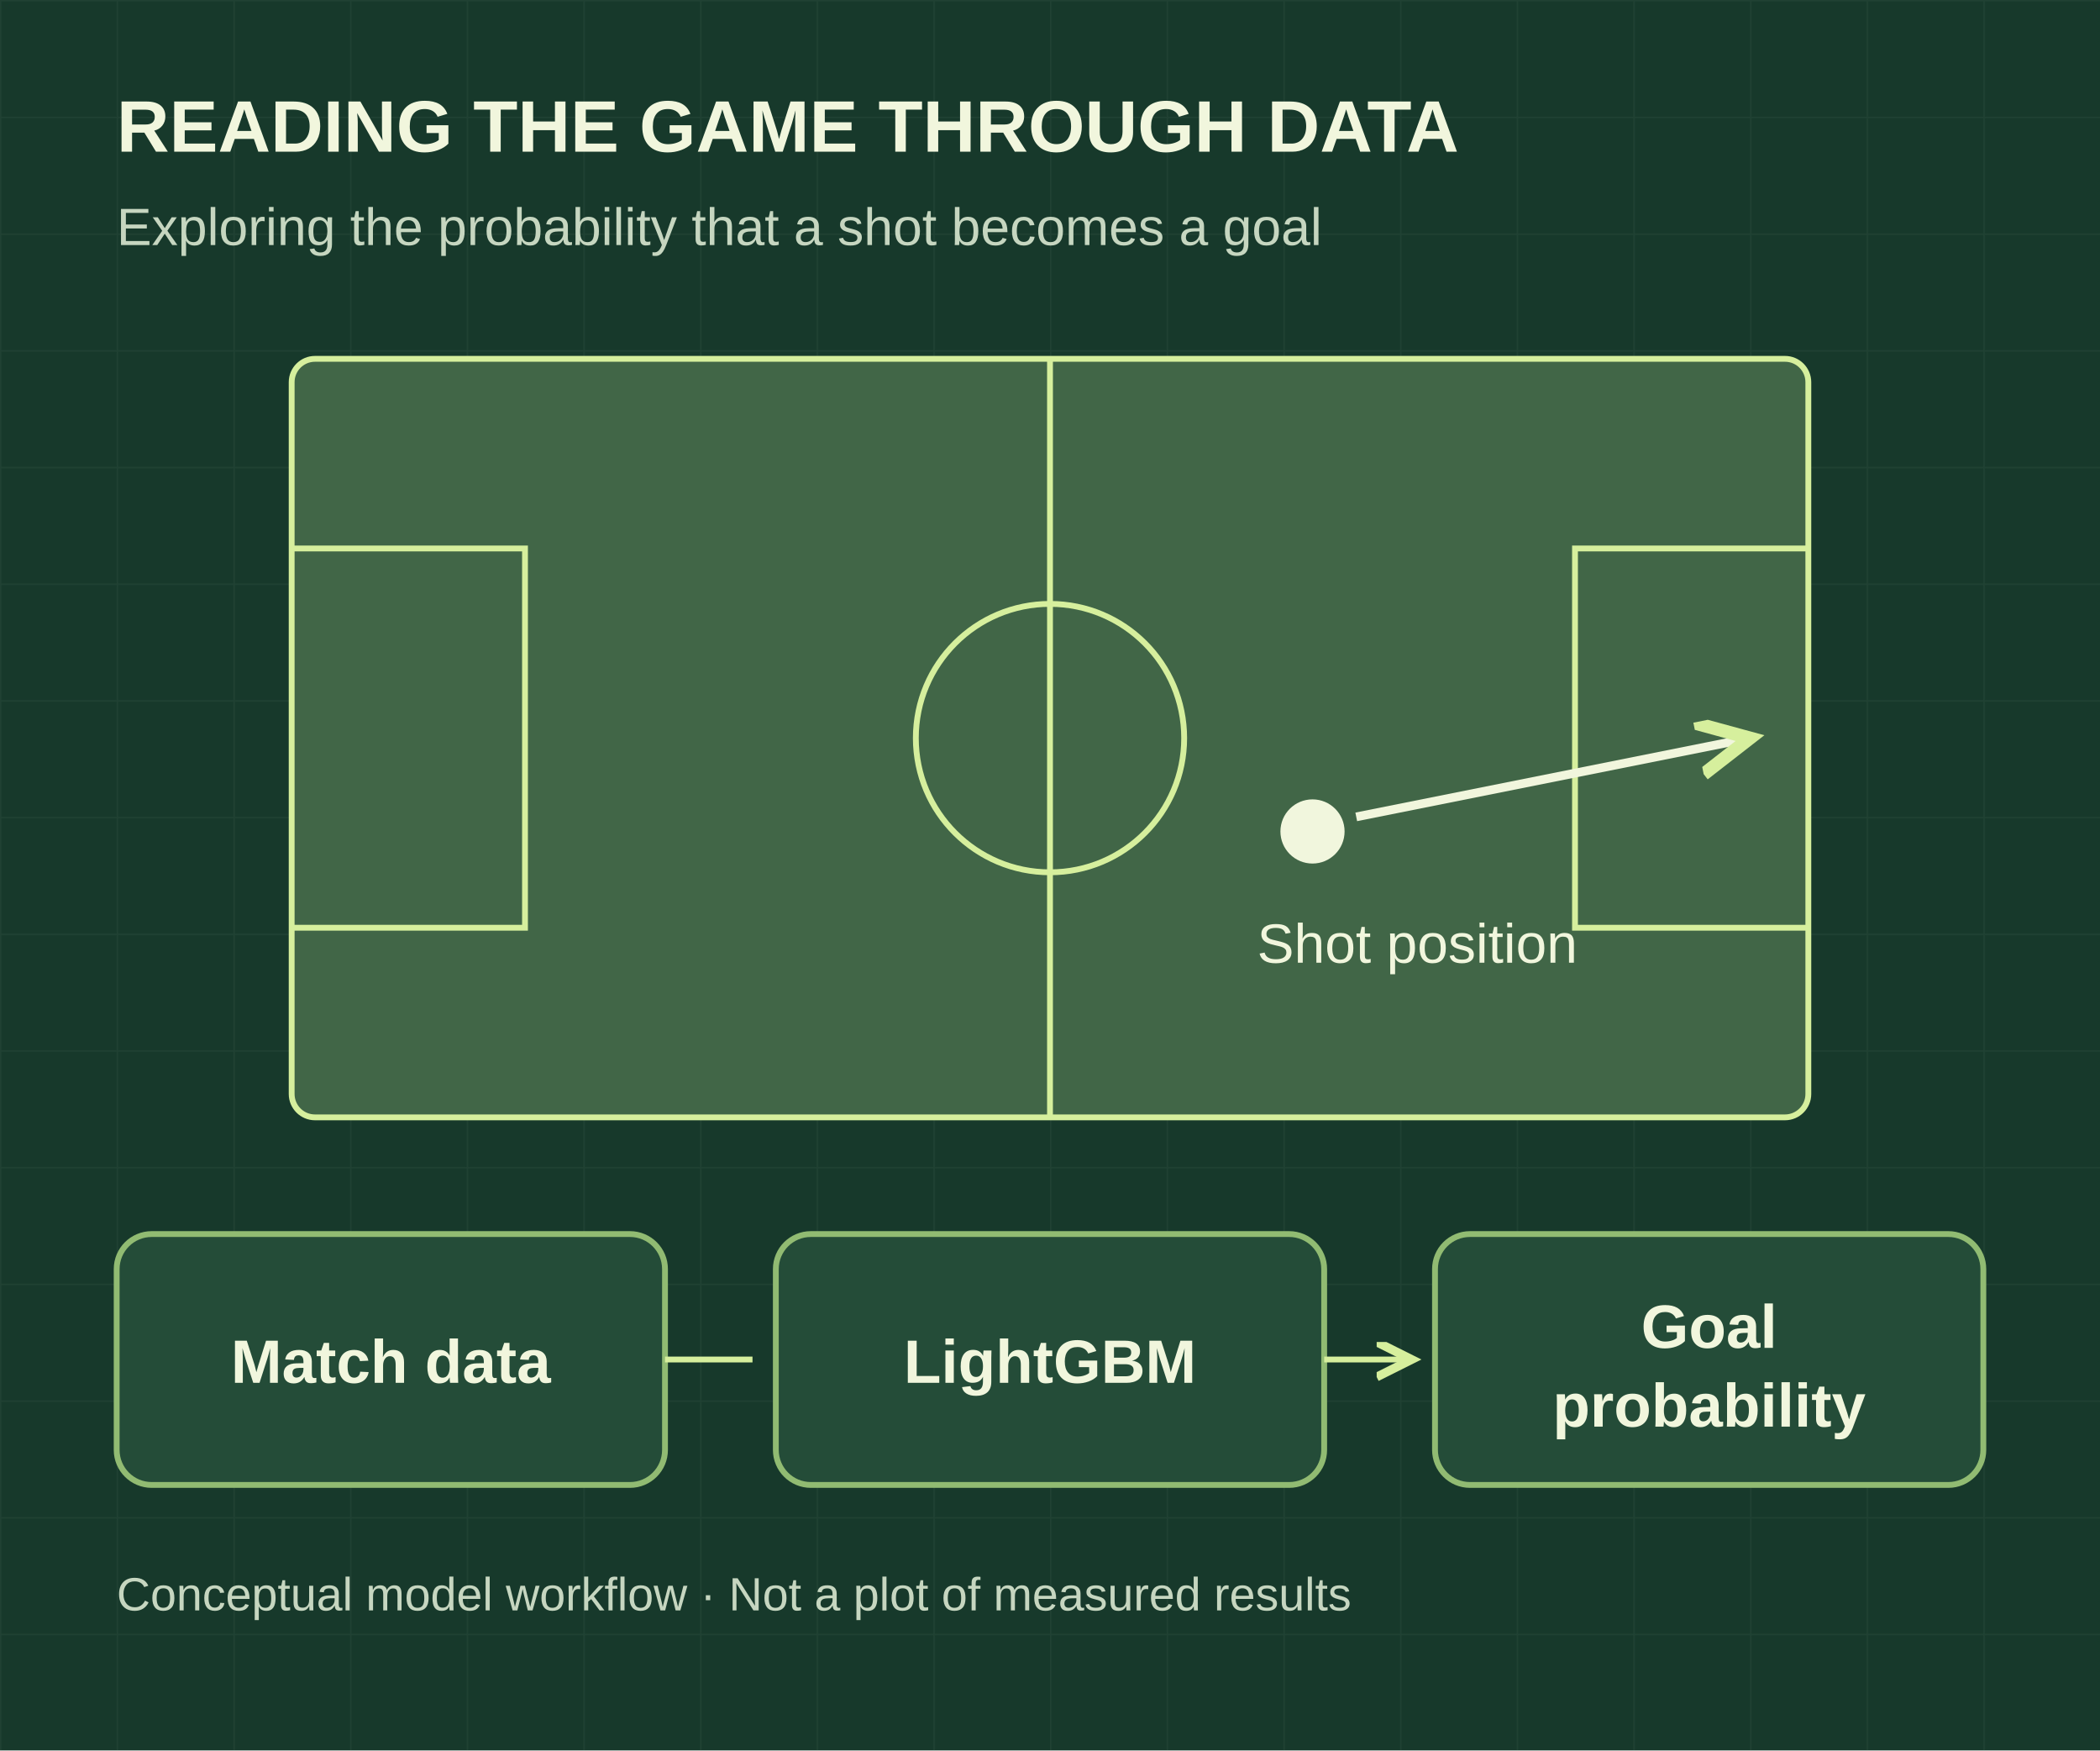
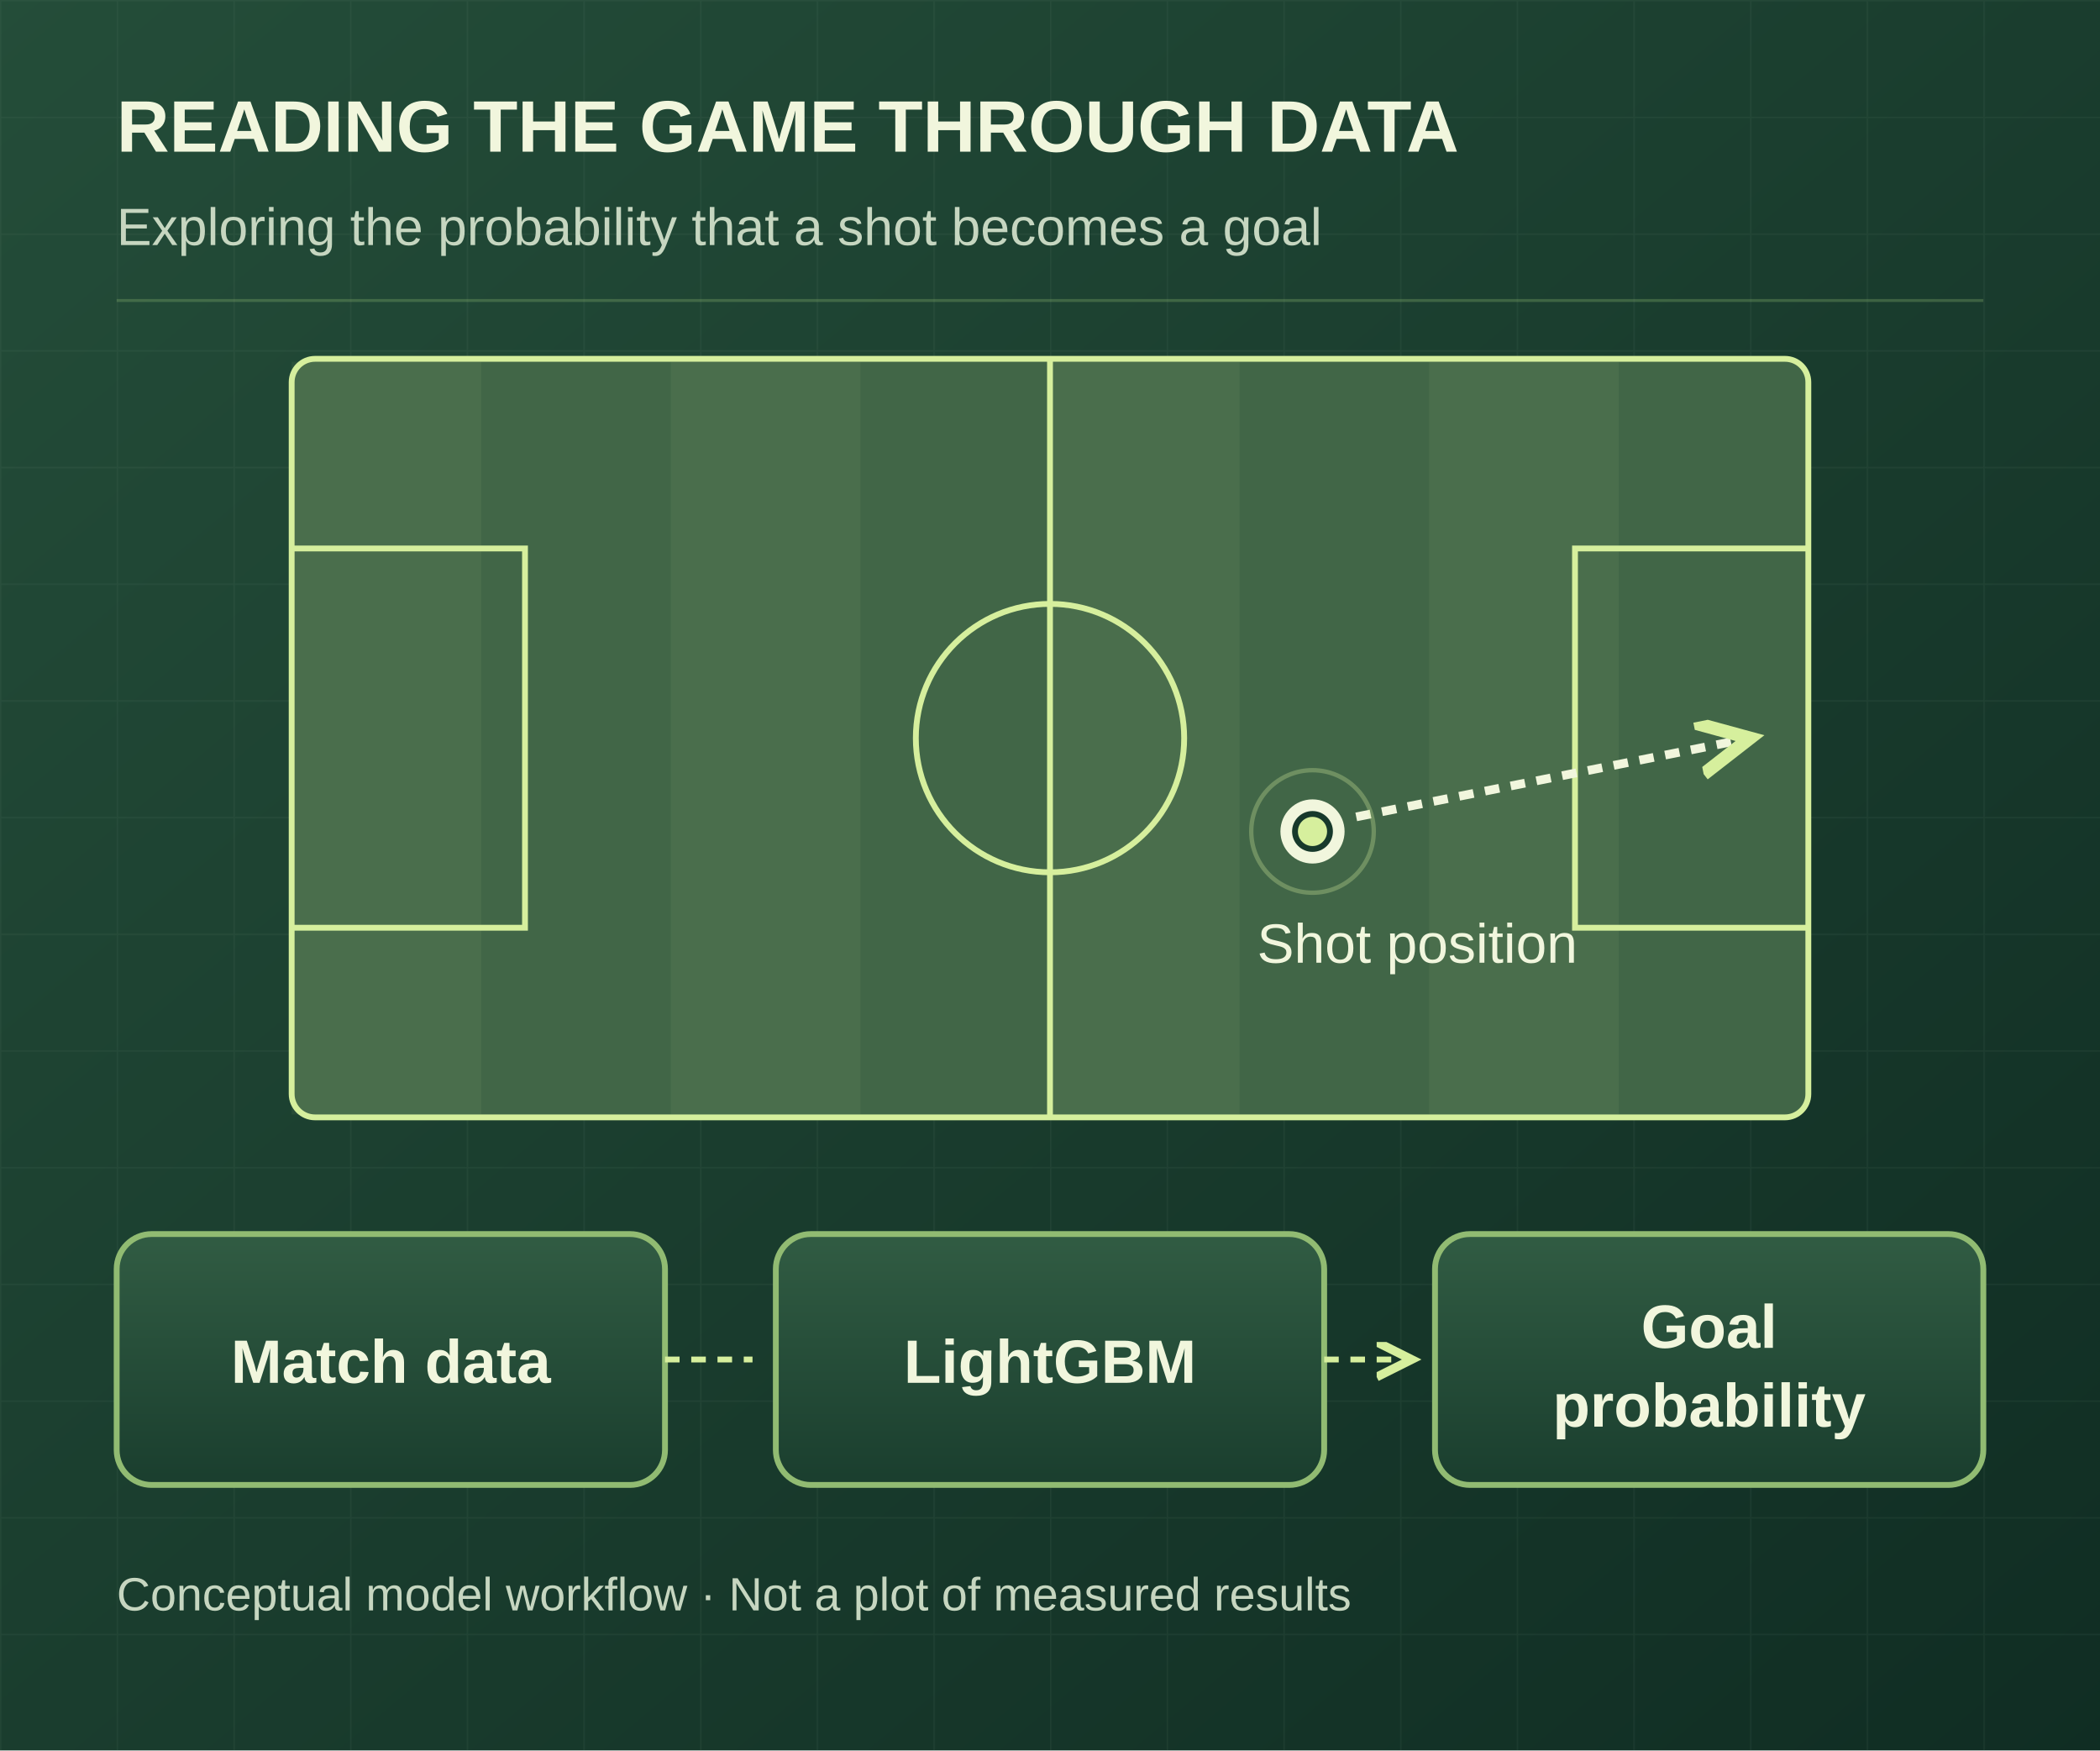
<svg xmlns="http://www.w3.org/2000/svg" viewBox="0 0 720 600">
  <defs>
    <pattern id="grid" width="40" height="40" patternUnits="userSpaceOnUse">
      <path d="M40 0H0V40" fill="none" stroke="#72947a" stroke-opacity=".1" />
    </pattern>
    <marker id="arrow" markerWidth="8" markerHeight="8" refX="6" refY="3" orient="auto">
      <path d="M0 0L6 3L0 6" fill="none" stroke="#d6ef9d" stroke-width="1.5" />
    </marker>
+     <linearGradient id="scene-wash" x2="1" y2="1">
+       <stop stop-color="#244d39" />
+       <stop offset="1" stop-color="#102d23" />
+     </linearGradient>
+     <linearGradient id="panel-wash" x2="0" y2="1">
+       <stop stop-color="#315c43" />
+       <stop offset="1" stop-color="#1a3e2e" />
+     </linearGradient>
  </defs>
-   <rect width="720" height="600" fill="#17392b" />
+   <rect width="720" height="600" fill="url(#scene-wash)" />
  <rect width="720" height="600" fill="url(#grid)" />
  <g font-family="Arial, sans-serif" fill="#f1f6dd">
-     <text x="40" y="52" font-size="25" font-weight="700">READING THE GAME THROUGH DATA</text>
-     <text x="40" y="84" font-size="18" fill="#c6d6c0">Exploring the probability that a shot becomes a goal</text>
+     <text x="40" y="52" font-size="25" font-weight="700" style="font-family:Arial, sans-serif;font-size:25px;font-weight:700;letter-spacing:normal">READING THE GAME THROUGH DATA</text>
+     <text x="40" y="84" font-size="18" fill="#c6d6c0" style="font-family:Arial, sans-serif;font-size:18px;font-weight:400;letter-spacing:normal">Exploring the probability that a shot becomes a goal</text>
+     <path d="M40 103H680" stroke="#91bb72" stroke-opacity=".3" fill="none" />
    <rect x="100" y="123" width="520" height="260" rx="8" fill="#416647" stroke="#d6ef9d" stroke-width="2" />
+     <g opacity=".06" fill="#d6ef9d">
+       <rect x="100" y="124" width="65" height="258" />
+       <rect x="230" y="124" width="65" height="258" />
+       <rect x="360" y="124" width="65" height="258" />
+       <rect x="490" y="124" width="65" height="258" />
+     </g>
    <g stroke="#d6ef9d" stroke-width="2" fill="none">
      <path d="M360 123V383M100 188H180V318H100M620 188H540V318H620" />
      <circle cx="360" cy="253" r="46" />
    </g>
    <circle cx="450" cy="285" r="11" fill="#f1f6dd" />
-     <path d="M465 280L600 253" stroke="#f1f6dd" stroke-width="3" marker-end="url(#arrow)" />
-     <text x="431" y="330" font-size="19">Shot position</text>
-     <g fill="#244c38" stroke="#91bb72" stroke-width="2">
+     <path d="M465 280L600 253" stroke="#f1f6dd" stroke-width="3" marker-end="url(#arrow)" class="illustration-motion process-flow" stroke-dasharray="5 4" />
+     <text x="431" y="330" font-size="19" style="font-family:Arial, sans-serif;font-size:19px;font-weight:400;letter-spacing:normal">Shot position</text>
+     <g fill="url(#panel-wash)" stroke="#91bb72" stroke-width="2">
      <rect x="40" y="423" width="188" height="86" rx="12" />
      <rect x="266" y="423" width="188" height="86" rx="12" />
      <rect x="492" y="423" width="188" height="86" rx="12" />
    </g>
    <g text-anchor="middle" font-size="21" font-weight="700">
-       <text x="134" y="474">Match data</text>
-       <text x="360" y="474">LightGBM</text>
-       <text x="586" y="462">Goal</text>
-       <text x="586" y="489">probability</text>
+       <text x="134" y="474" style="font-family:Arial, sans-serif;font-size:21px;font-weight:700;letter-spacing:normal">Match data</text>
+       <text x="360" y="474" style="font-family:Arial, sans-serif;font-size:21px;font-weight:700;letter-spacing:normal">LightGBM</text>
+       <text x="586" y="462" style="font-family:Arial, sans-serif;font-size:21px;font-weight:700;letter-spacing:normal">Goal</text>
+       <text x="586" y="489" style="font-family:Arial, sans-serif;font-size:21px;font-weight:700;letter-spacing:normal">probability</text>
    </g>
-     <path d="M228 466H258M454 466H484" stroke="#d6ef9d" stroke-width="2" marker-end="url(#arrow)" />
-     <text x="40" y="552" font-size="16" fill="#c6d6c0">Conceptual model workflow · Not a plot of measured results</text>
+     <path d="M228 466H258M454 466H484" stroke="#d6ef9d" stroke-width="2" marker-end="url(#arrow)" class="illustration-motion process-flow" stroke-dasharray="5 4" />
+     <text x="40" y="552" font-size="16" fill="#c6d6c0" style="font-family:Arial, sans-serif;font-size:16px;font-weight:400;letter-spacing:normal">Conceptual model workflow · Not a plot of measured results</text>
+     <circle cx="450" cy="285" r="21" fill="none" stroke="#d6ef9d" stroke-width="1.5" opacity=".3" class="illustration-motion shot-origin" />
+     <circle cx="450" cy="285" r="6" fill="#d6ef9d" stroke="#17392b" stroke-width="2" class="illustration-motion shot-ball" />
  </g>
</svg>
